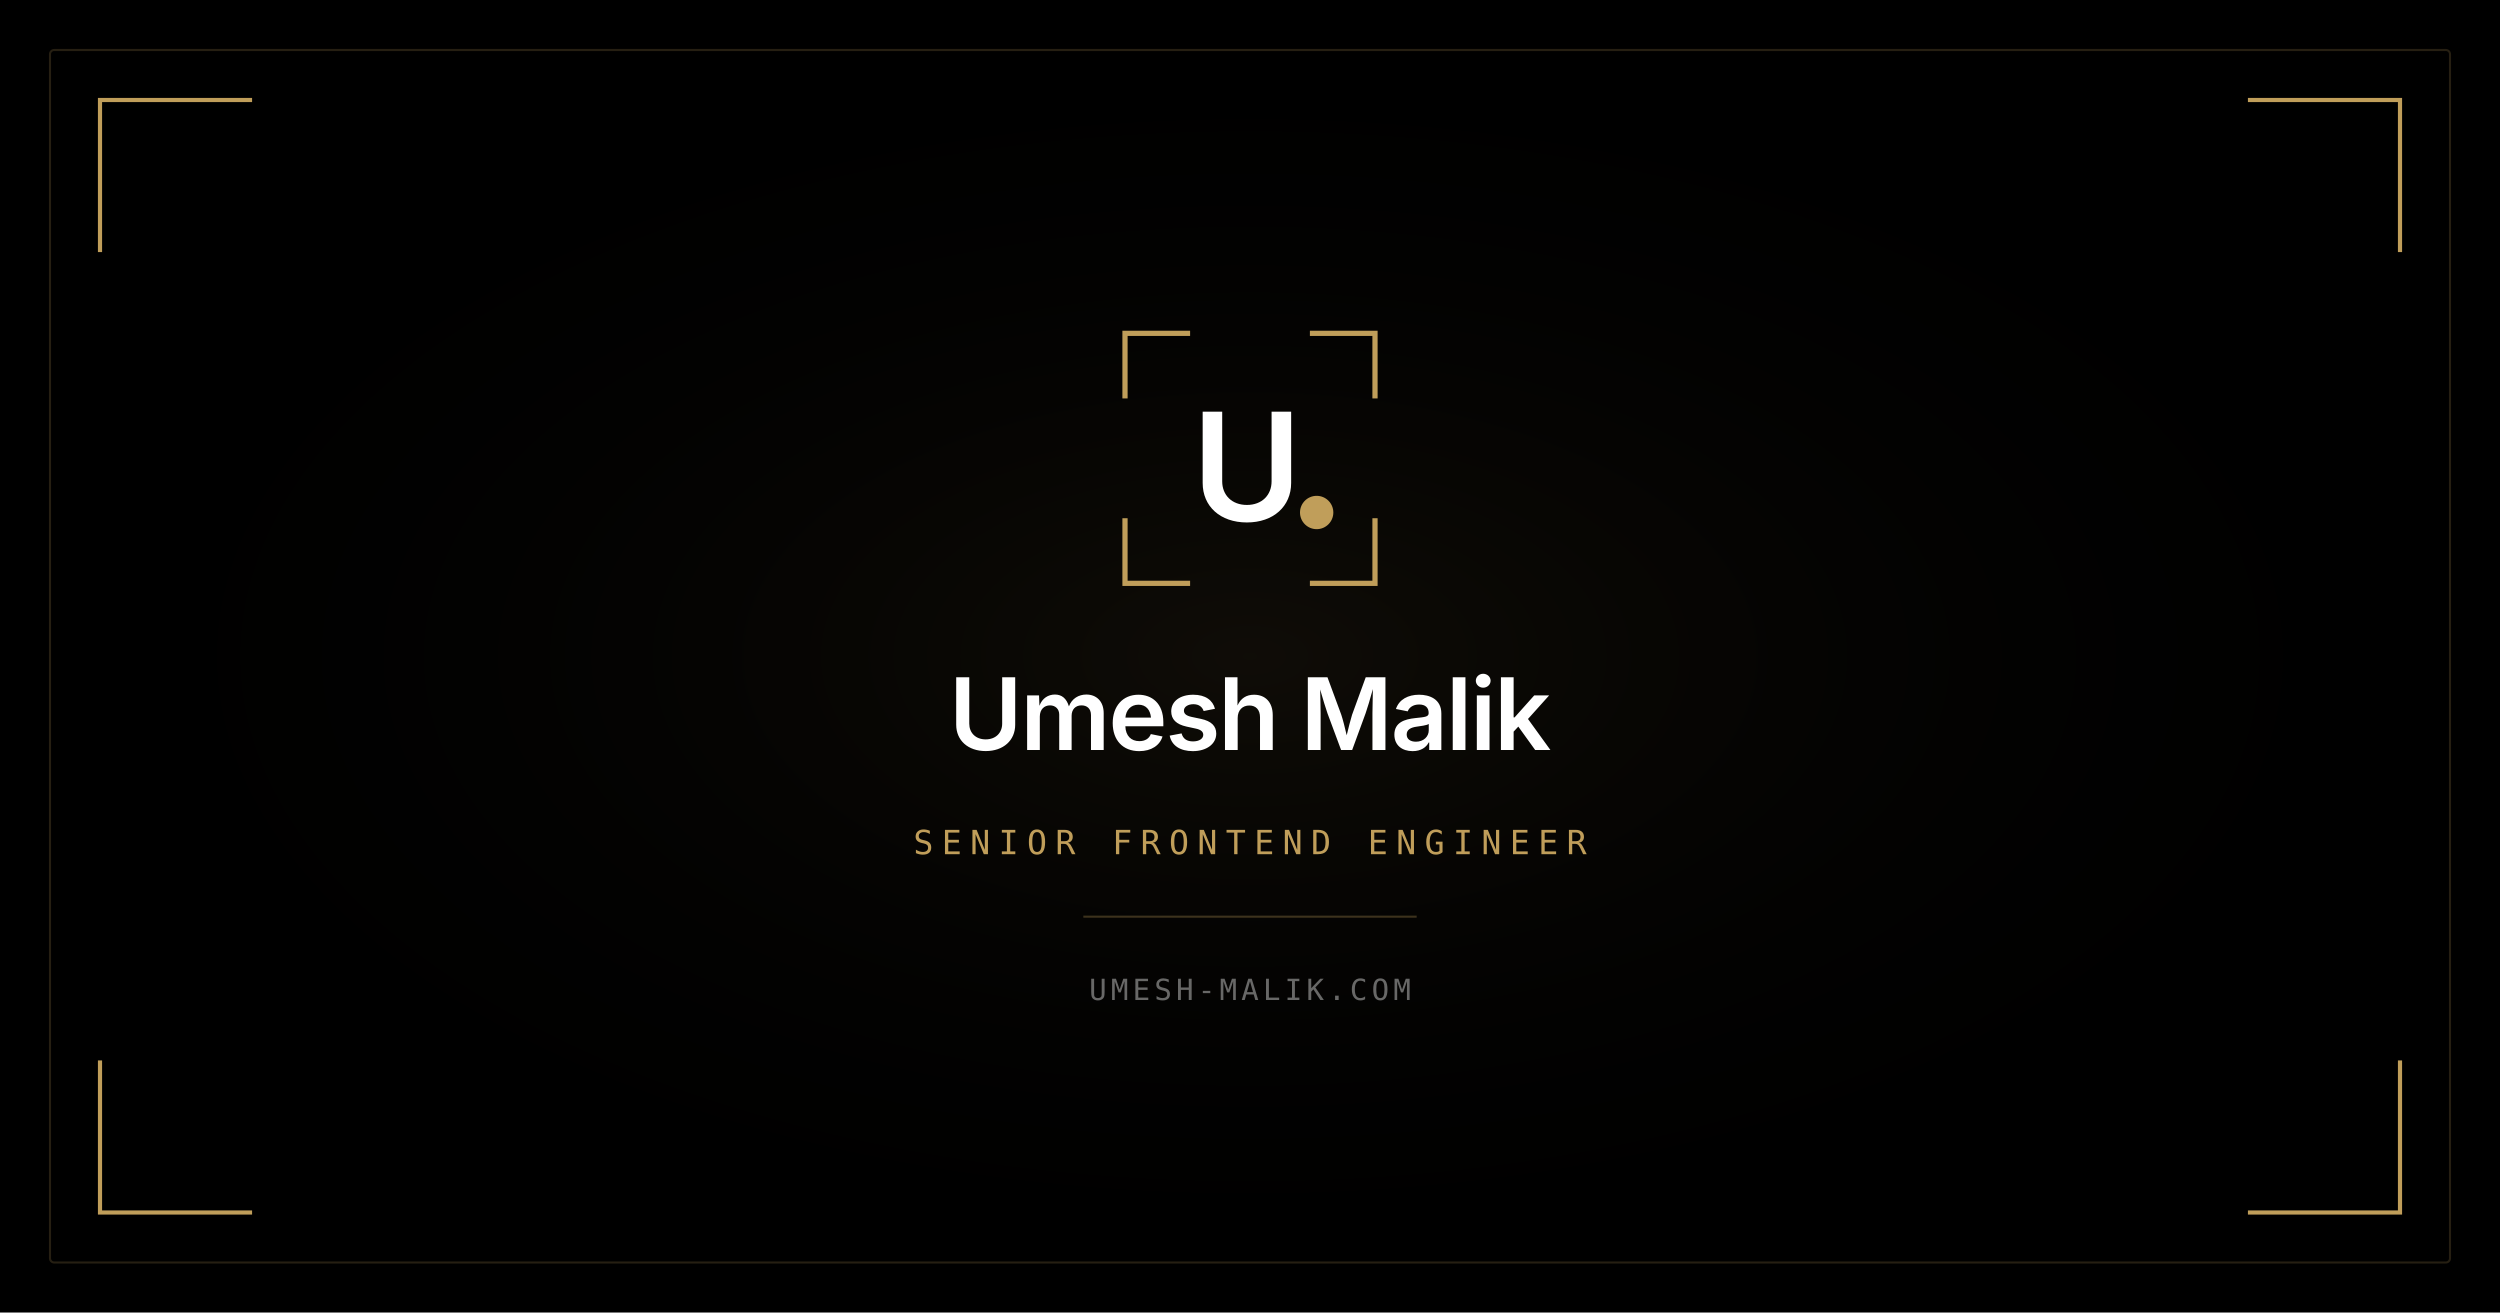
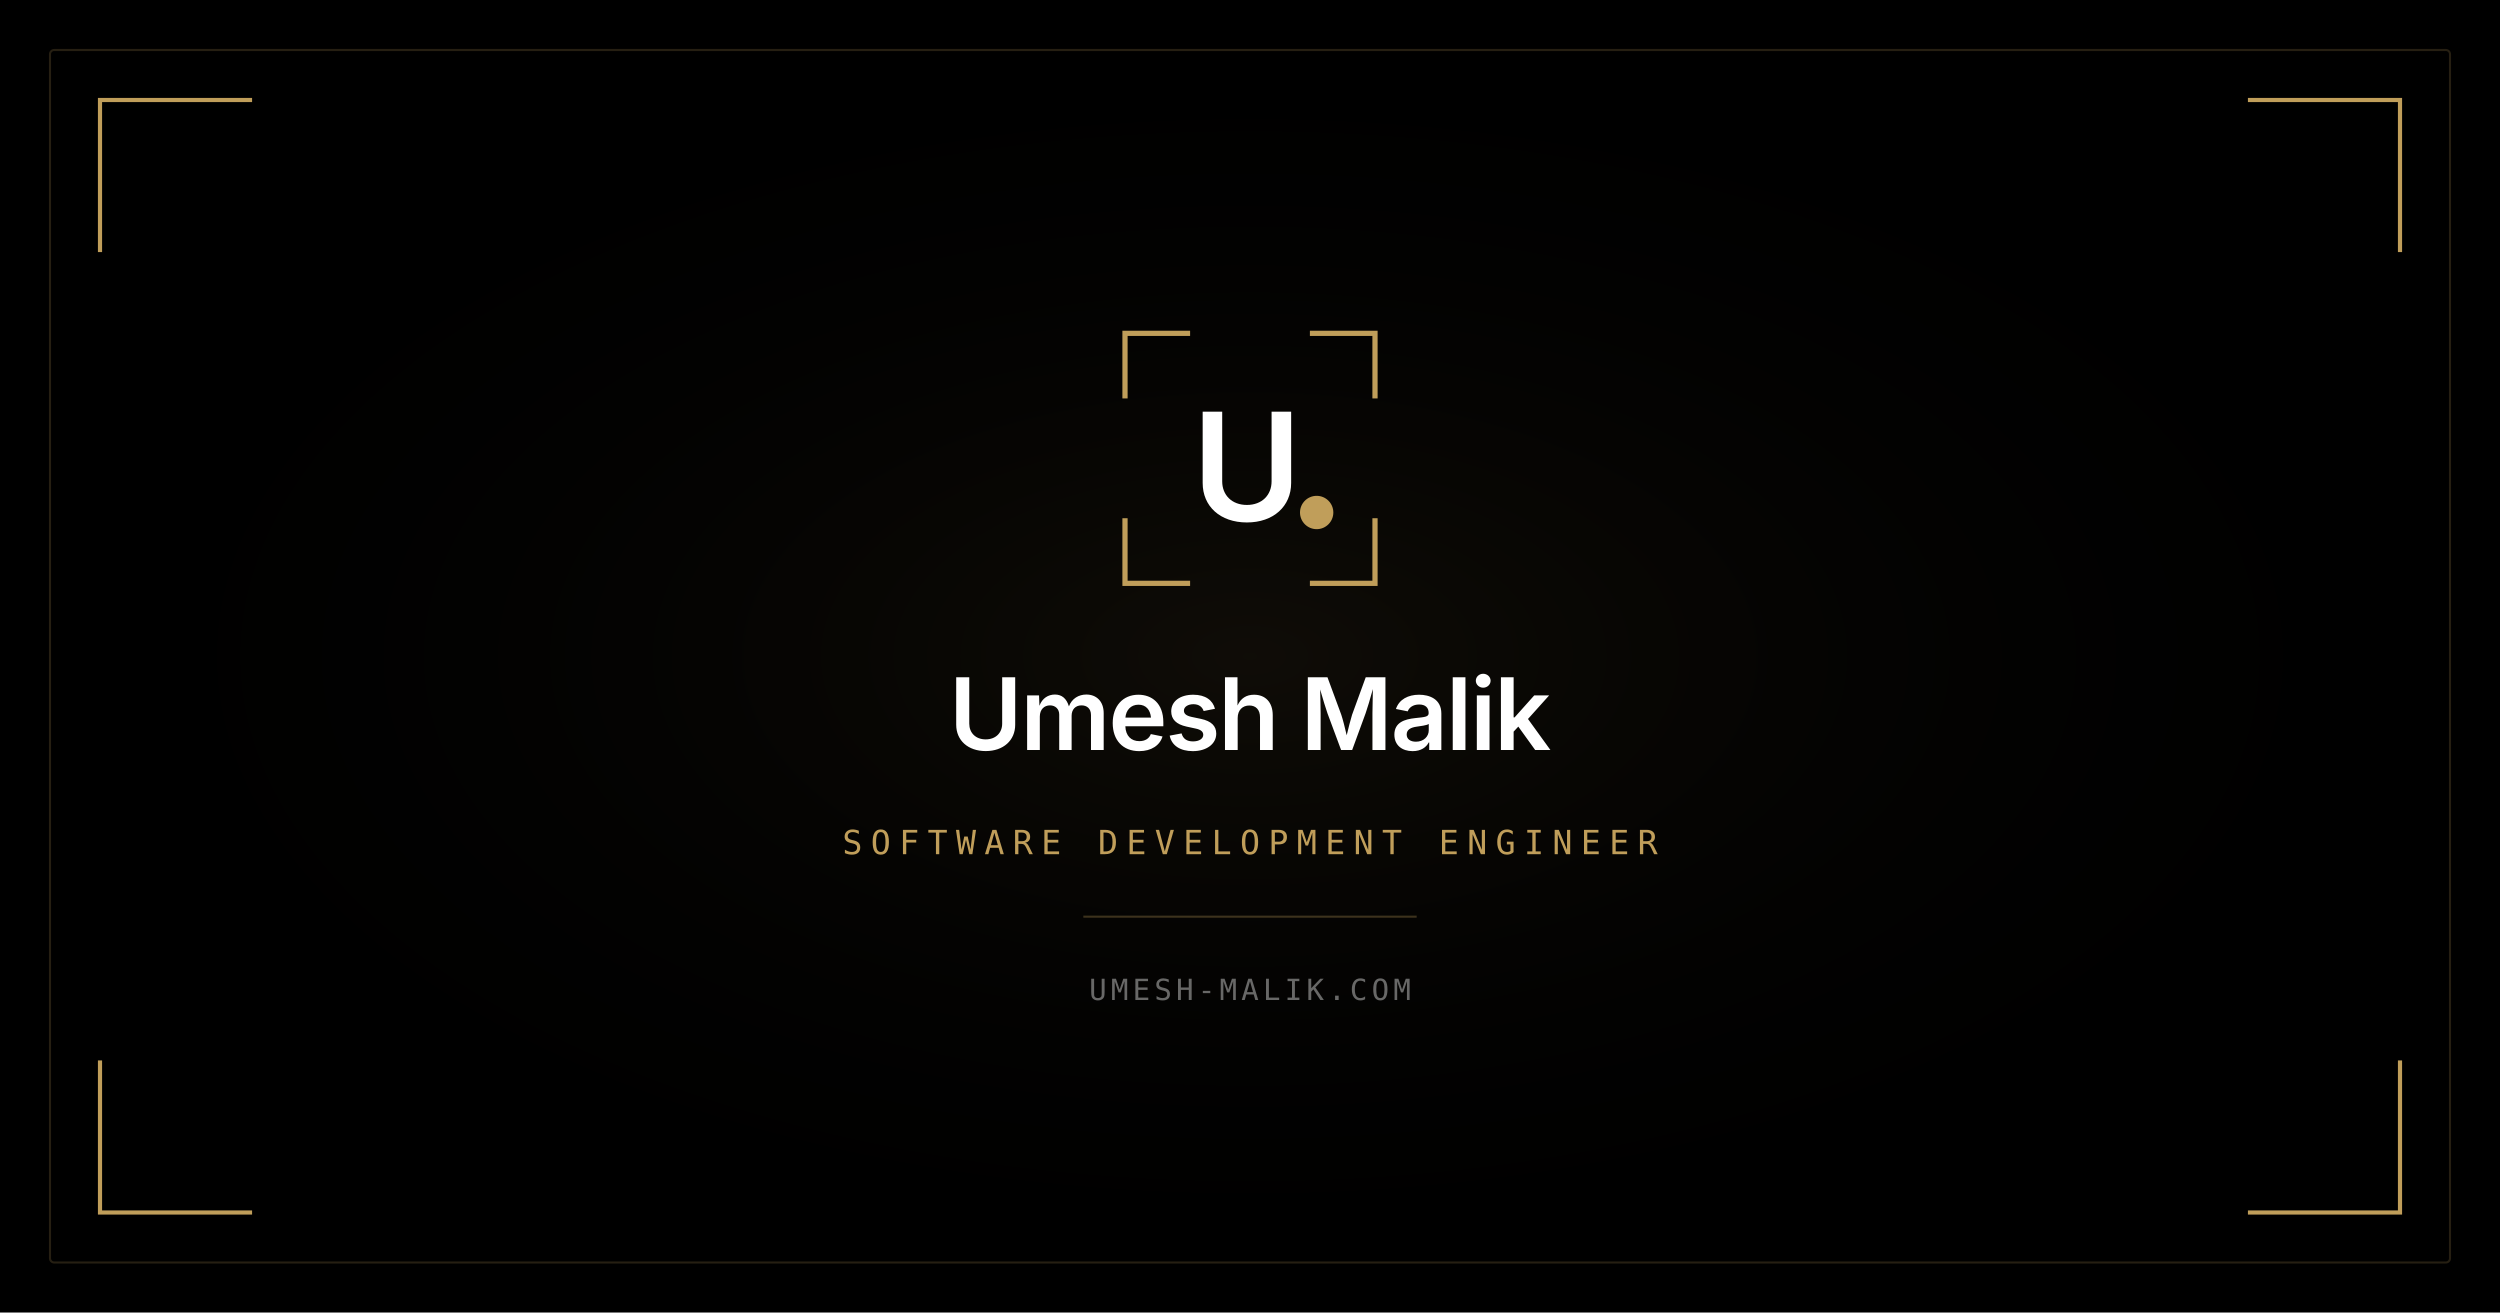
<svg xmlns="http://www.w3.org/2000/svg" width="1200" height="630" viewBox="0 0 1200 630">
  <defs>
    <radialGradient id="glow" cx="50%" cy="50%" r="50%">
      <stop offset="0%" stop-color="#C09E5A" stop-opacity="0.08" />
      <stop offset="100%" stop-color="#000000" stop-opacity="0" />
    </radialGradient>
  </defs>
  <rect width="1200" height="630" fill="#000000" />
  <rect width="1200" height="630" fill="url(#glow)" />
  <rect x="24" y="24" width="1152" height="582" rx="2" fill="none" stroke="#C09E5A" stroke-opacity="0.2" stroke-width="1" />
  <path d="M48 120 L48 48 L120 48" fill="none" stroke="#C09E5A" stroke-width="2" stroke-linecap="square" />
  <path d="M1080 48 L1152 48 L1152 120" fill="none" stroke="#C09E5A" stroke-width="2" stroke-linecap="square" />
  <path d="M1152 510 L1152 582 L1080 582" fill="none" stroke="#C09E5A" stroke-width="2" stroke-linecap="square" />
  <path d="M120 582 L48 582 L48 510" fill="none" stroke="#C09E5A" stroke-width="2" stroke-linecap="square" />
  <g transform="translate(540, 160)">
    <path d="M0 30 L0 0 L30 0" fill="none" stroke="#C09E5A" stroke-width="2.5" stroke-linecap="square" />
    <path d="M90 0 L120 0 L120 30" fill="none" stroke="#C09E5A" stroke-width="2.5" stroke-linecap="square" />
    <path d="M120 90 L120 120 L90 120" fill="none" stroke="#C09E5A" stroke-width="2.5" stroke-linecap="square" />
    <path d="M30 120 L0 120 L0 90" fill="none" stroke="#C09E5A" stroke-width="2.5" stroke-linecap="square" />
    <text x="32" y="90" font-family="Inter, system-ui, sans-serif" font-weight="600" font-size="72" fill="#ffffff">U</text>
    <circle cx="92" cy="86" r="8" fill="#C09E5A" />
  </g>
  <text x="600" y="360" text-anchor="middle" font-family="Inter, system-ui, sans-serif" font-weight="600" font-size="48" letter-spacing="-1" fill="#ffffff">Umesh Malik</text>
-   <text x="600" y="410" text-anchor="middle" font-family="'JetBrains Mono', monospace" font-weight="400" font-size="16" letter-spacing="4" text-transform="uppercase" fill="#C09E5A">SENIOR FRONTEND ENGINEER</text>
+   <text x="600" y="410" text-anchor="middle" font-family="'JetBrains Mono', monospace" font-weight="400" font-size="16" letter-spacing="4" text-transform="uppercase" fill="#C09E5A">SOFTWARE DEVELOPMENT ENGINEER</text>
  <line x1="520" y1="440" x2="680" y2="440" stroke="#C09E5A" stroke-opacity="0.3" stroke-width="1" />
  <text x="600" y="480" text-anchor="middle" font-family="'JetBrains Mono', monospace" font-weight="400" font-size="14" letter-spacing="2" fill="rgba(255,255,255,0.4)">UMESH-MALIK.COM</text>
</svg>
